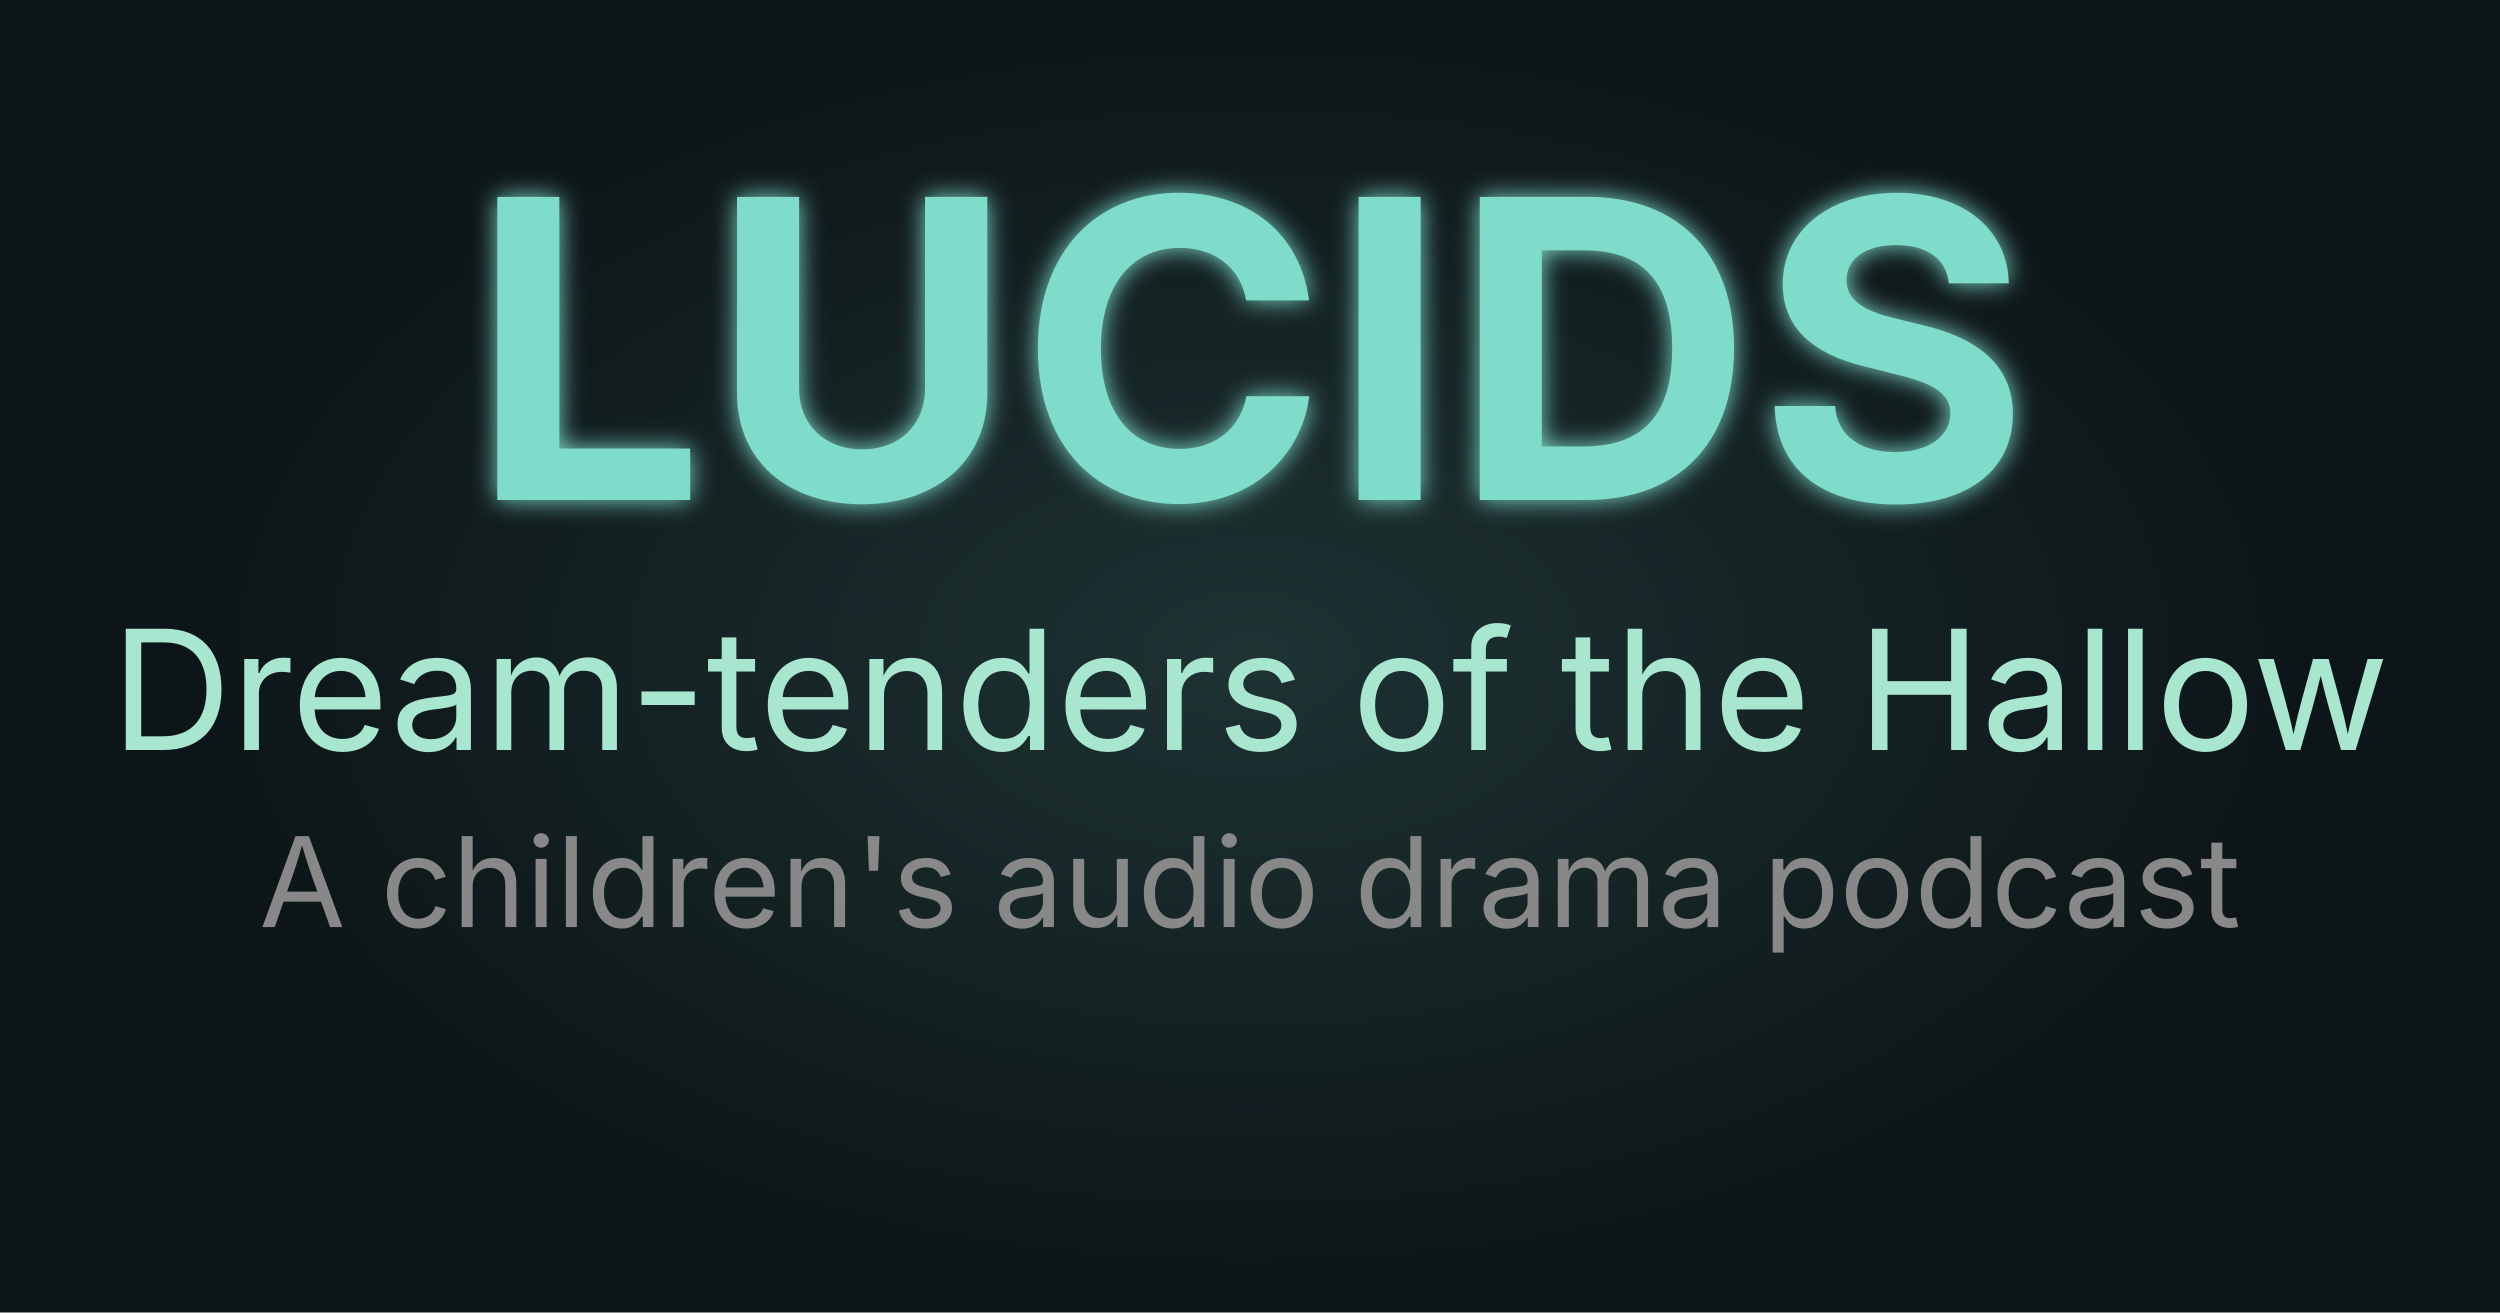
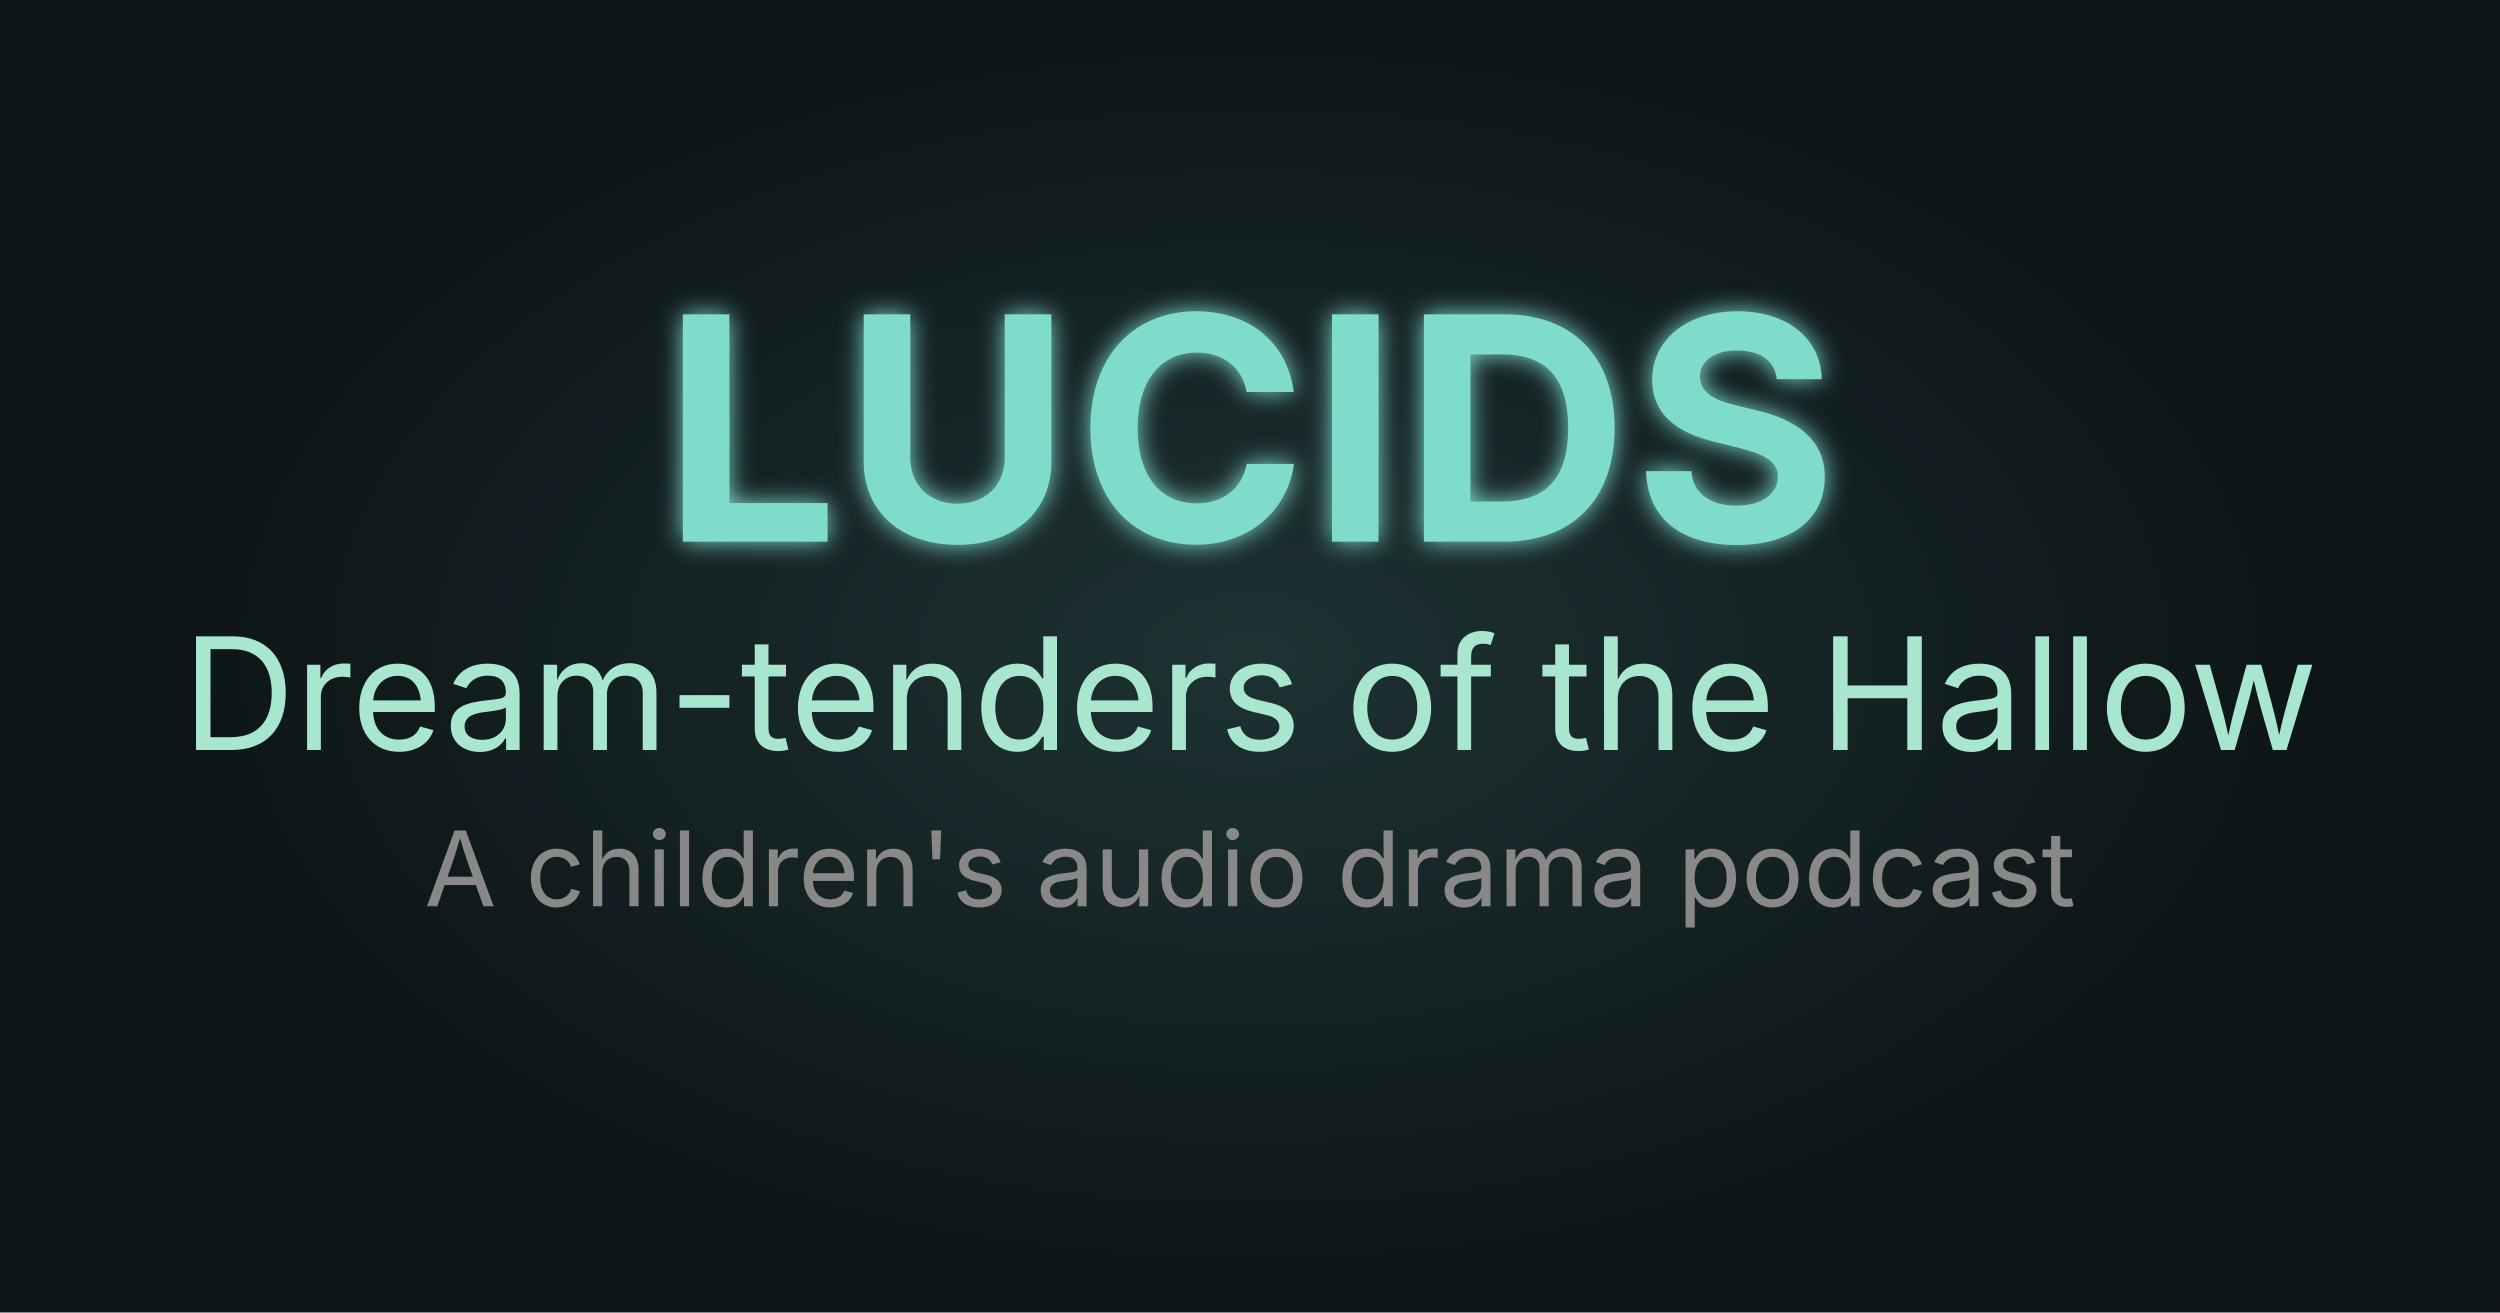
<svg xmlns="http://www.w3.org/2000/svg" width="1200" height="630" viewBox="0 0 1200 630" fill="none">
  <rect width="1200" height="630" fill="#0D1518" />
  <defs>
    <filter id="textGlow">
      <feGaussianBlur stdDeviation="6" result="coloredBlur" />
      <feMerge>
        <feMergeNode in="coloredBlur" />
        <feMergeNode in="SourceGraphic" />
      </feMerge>
    </filter>
    <radialGradient id="centralGlow" cx="0.5" cy="0.5" r="0.5">
      <stop offset="0%" style="stop-color:#7FDBCA;stop-opacity:0.15" />
      <stop offset="100%" style="stop-color:#7FDBCA;stop-opacity:0" />
    </radialGradient>
  </defs>
  <ellipse cx="600" cy="315" rx="500" ry="300" fill="url(#centralGlow)" />
  <g>
-     <text x="600" y="240" font-family="system-ui, -apple-system, sans-serif" font-size="200" font-weight="700" fill="#7FDBCA" text-anchor="middle" filter="url(#textGlow)" letter-spacing="2">LUCIDS</text>
-     <text x="600" y="360" font-family="system-ui, -apple-system, sans-serif" font-size="80" font-weight="400" fill="#A8E6CF" text-anchor="middle" letter-spacing="0">Dream-tenders of the Hallow</text>
-     <text x="600" y="445" font-family="system-ui, -apple-system, sans-serif" font-size="60" font-weight="400" fill="#888888" text-anchor="middle">A children's audio drama podcast</text>
+     <text x="600" y="260" font-family="system-ui, -apple-system, sans-serif" font-size="150" font-weight="700" fill="#7FDBCA" text-anchor="middle" filter="url(#textGlow)" letter-spacing="2">LUCIDS</text>
+     <text x="600" y="360" font-family="system-ui, -apple-system, sans-serif" font-size="75" font-weight="400" fill="#A8E6CF" text-anchor="middle" letter-spacing="0">Dream-tenders of the Hallow</text>
+     <text x="600" y="435" font-family="system-ui, -apple-system, sans-serif" font-size="50" font-weight="400" fill="#888888" text-anchor="middle">A children's audio drama podcast</text>
  </g>
</svg>
